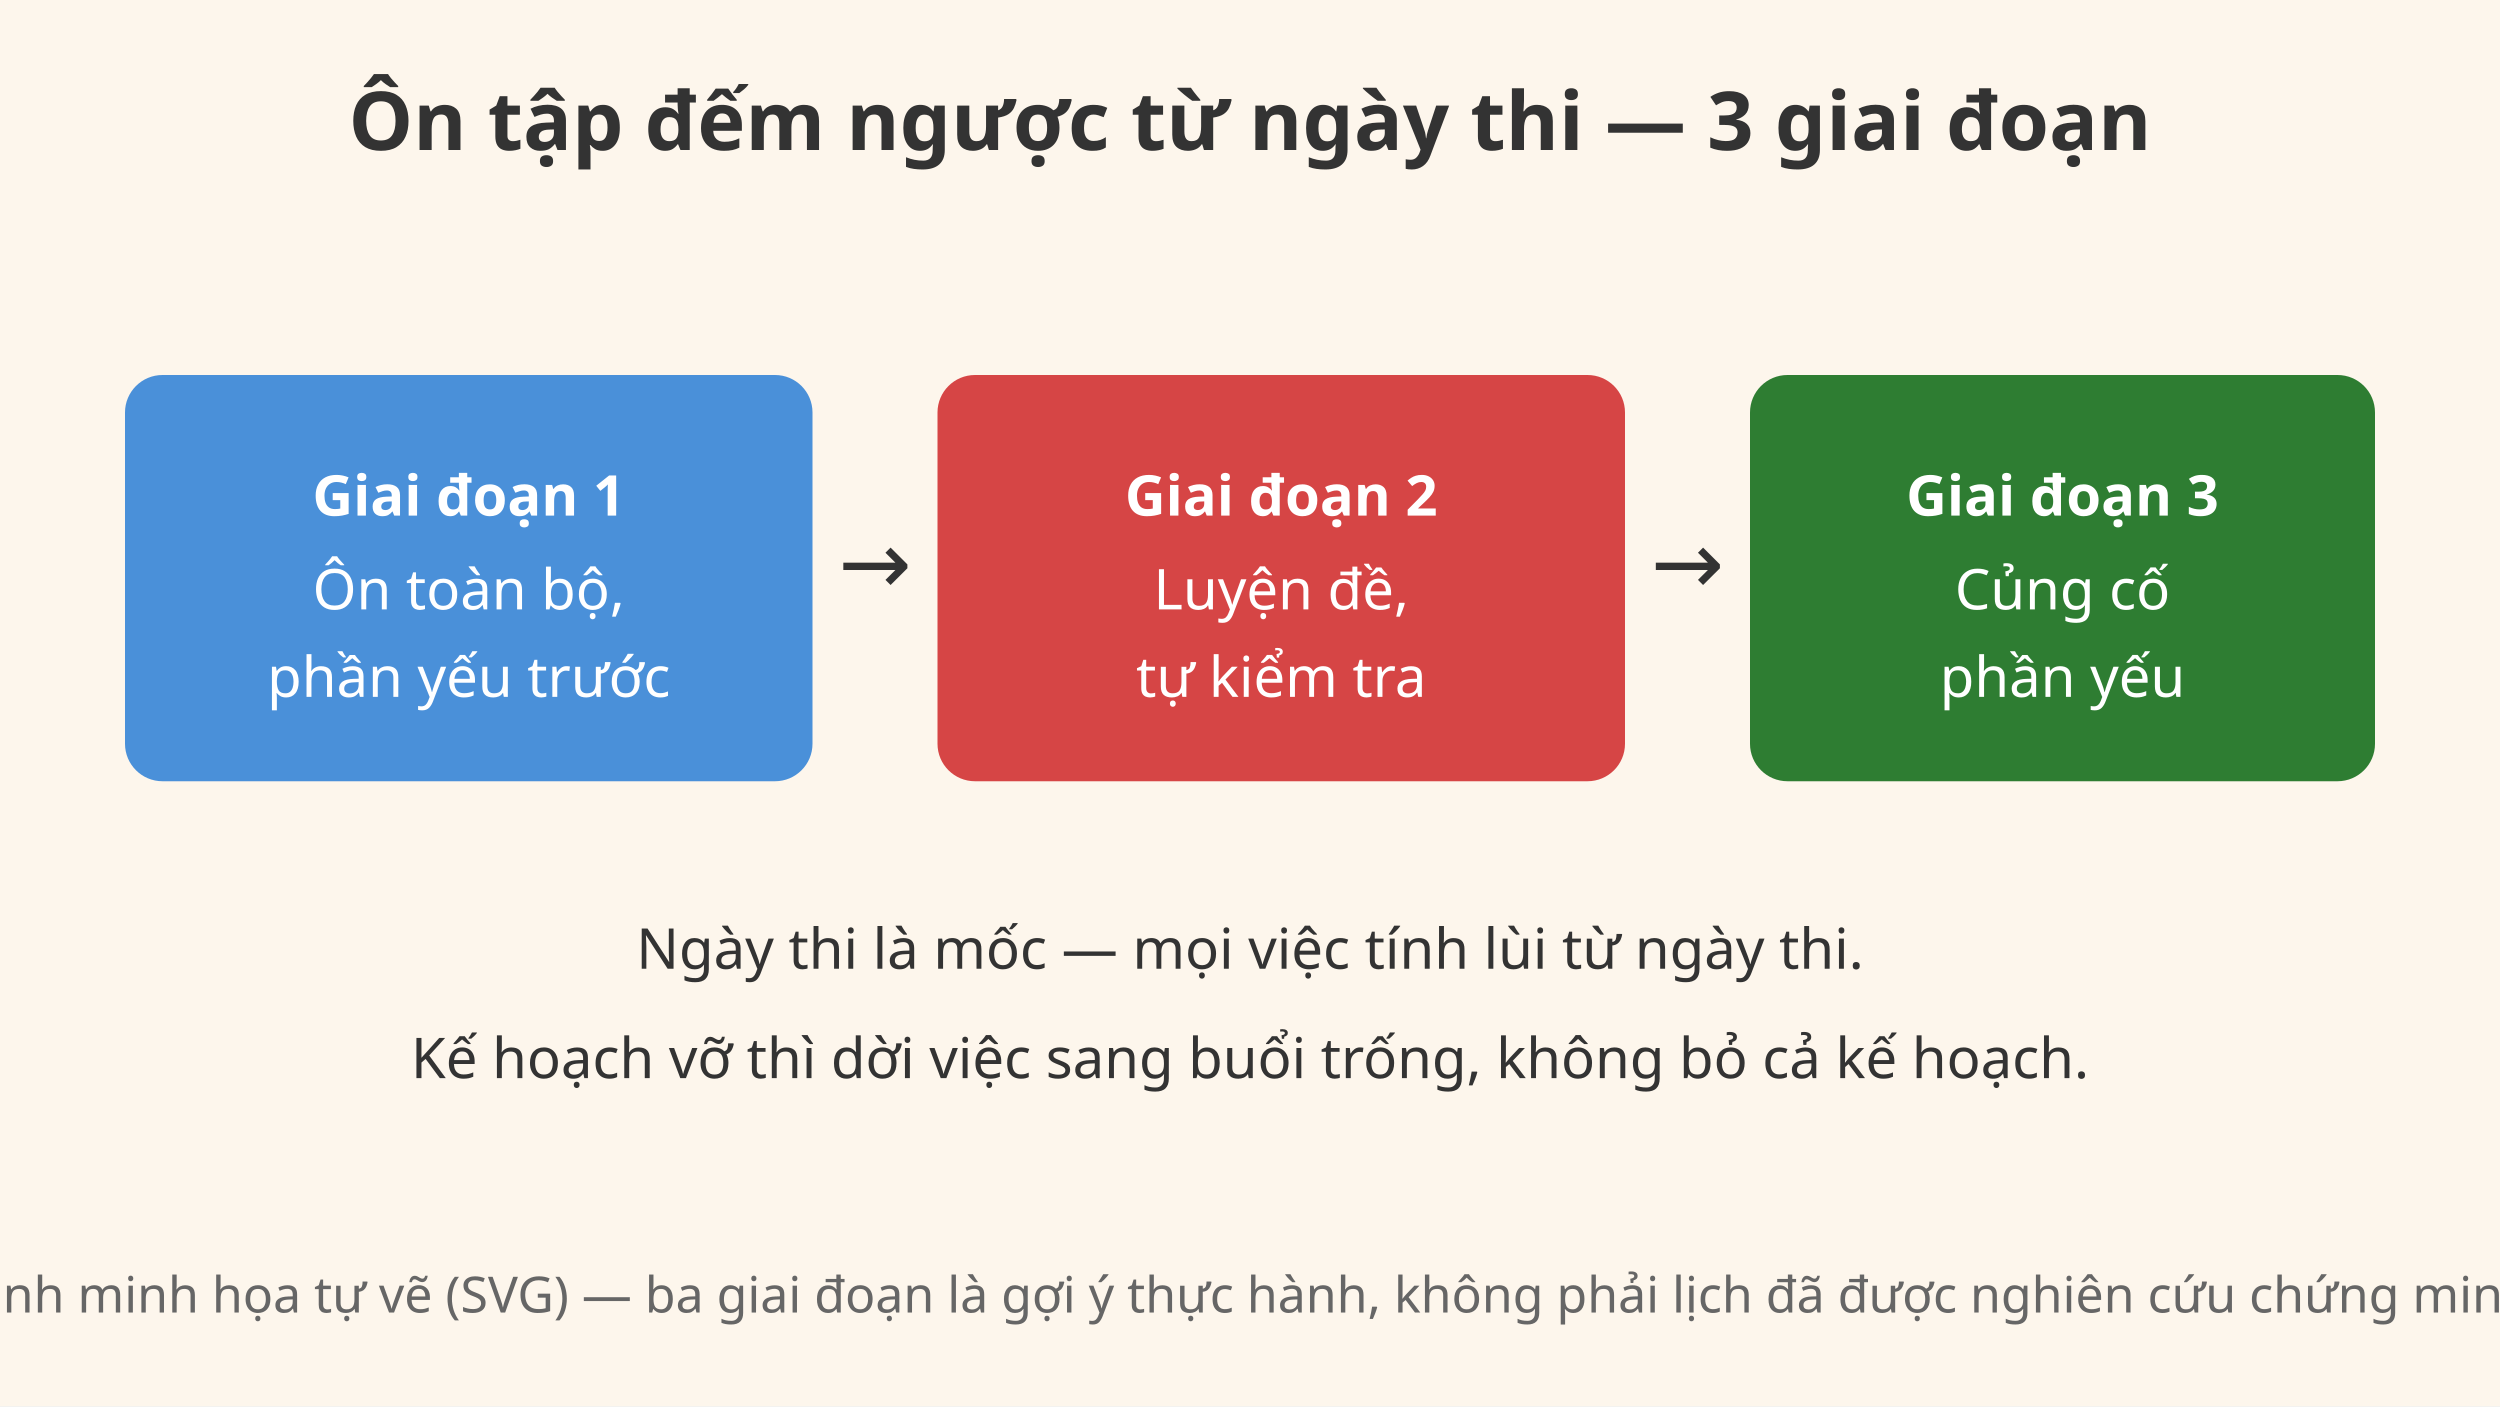
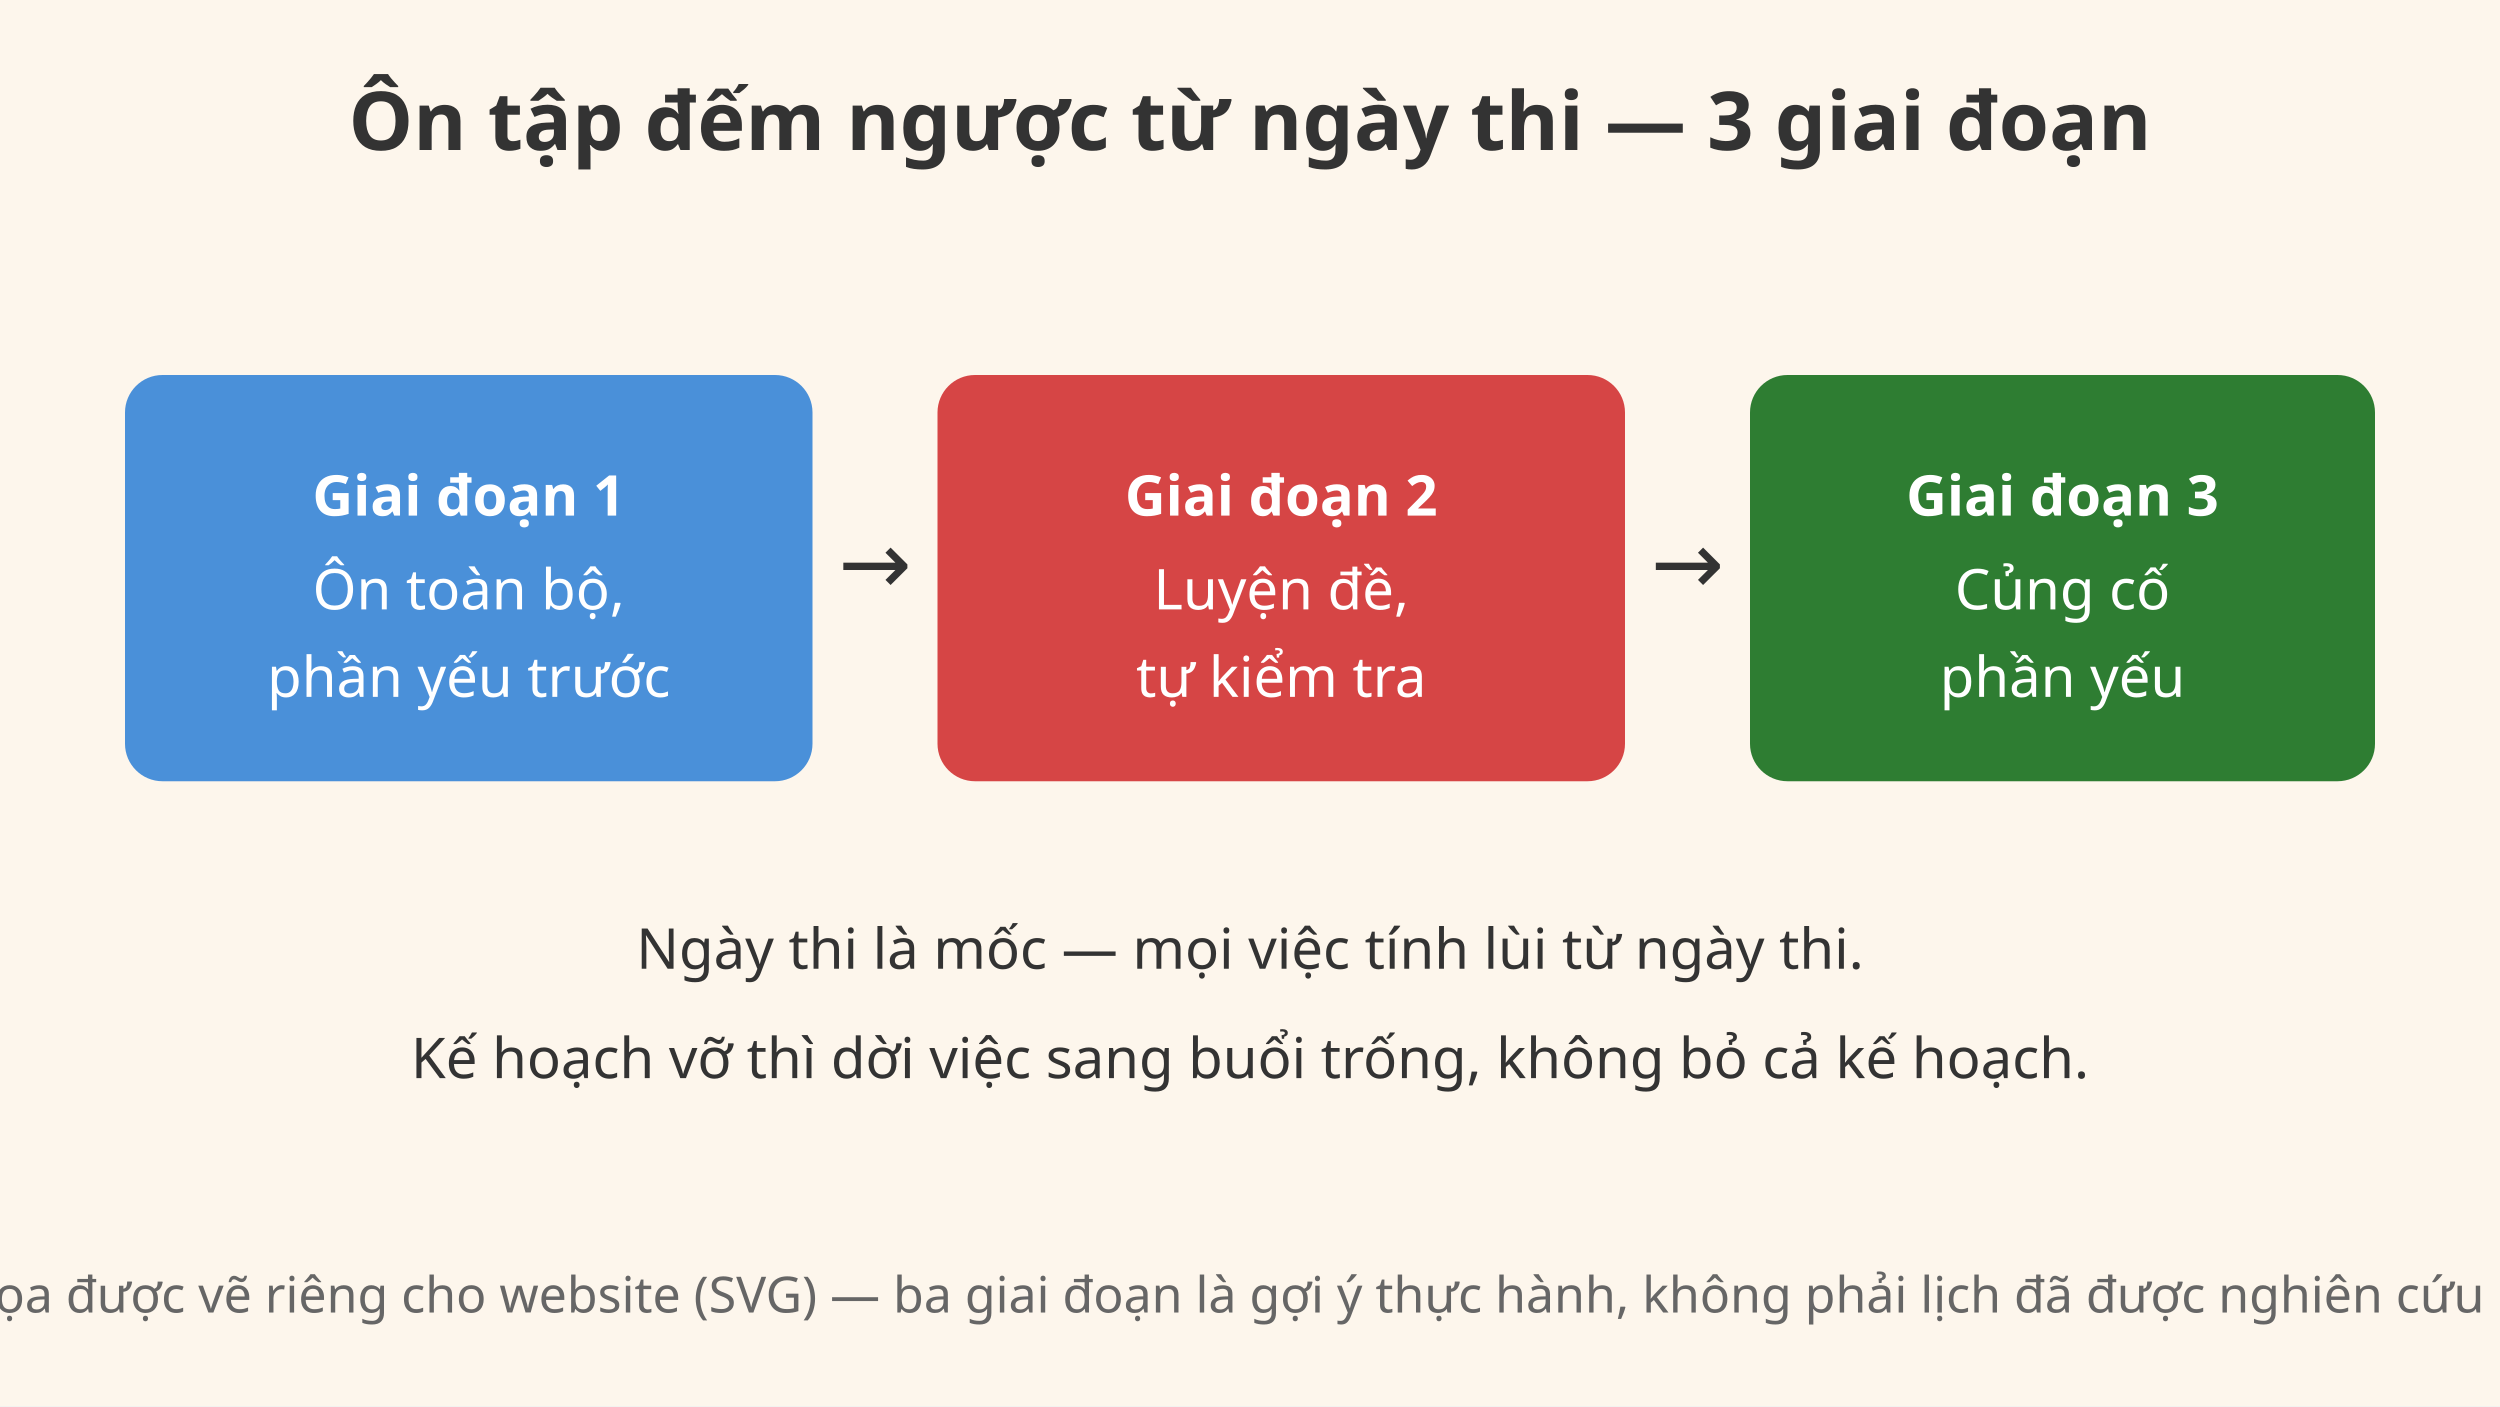
<svg xmlns="http://www.w3.org/2000/svg" width="800" height="450" viewBox="0 0 800 450" role="img" aria-label="Sơ đồ ba giai đoạn ôn tập đếm ngược từ ngày thi: giai đoạn 1 ôn toàn bộ, giai đoạn 2 luyện đề và tự kiểm tra, giai đoạn 3 củng cố phần yếu">
  <rect width="800" height="450" fill="#fdf6ec" />
  <text x="400" y="48" font-family="sans-serif" font-size="26" font-weight="bold" text-anchor="middle" fill="#333333">Ôn tập đếm ngược từ ngày thi — 3 giai đoạn</text>
  <g font-family="sans-serif" font-size="18" text-anchor="middle">
    <rect x="40" y="120" width="220" height="130" rx="12" fill="#4a90d9" />
    <text x="150" y="165" fill="#ffffff" font-weight="bold">Giai đoạn 1</text>
    <text x="150" y="195" fill="#ffffff">Ôn toàn bộ,</text>
    <text x="150" y="223" fill="#ffffff">phần yếu trước</text>
    <text x="280" y="190" font-size="28" fill="#333333">→</text>
    <rect x="300" y="120" width="220" height="130" rx="12" fill="#d64545" />
    <text x="410" y="165" fill="#ffffff" font-weight="bold">Giai đoạn 2</text>
    <text x="410" y="195" fill="#ffffff">Luyện đề,</text>
    <text x="410" y="223" fill="#ffffff">tự kiểm tra</text>
    <text x="540" y="190" font-size="28" fill="#333333">→</text>
    <rect x="560" y="120" width="200" height="130" rx="12" fill="#2e7d32" />
    <text x="660" y="165" fill="#ffffff" font-weight="bold">Giai đoạn 3</text>
    <text x="660" y="195" fill="#ffffff">Củng cố</text>
    <text x="660" y="223" fill="#ffffff">phần yếu</text>
  </g>
  <text x="400" y="310" font-family="sans-serif" font-size="18" text-anchor="middle" fill="#333333">Ngày thi là mốc — mọi việc tính lùi từ ngày thi.</text>
  <text x="400" y="345" font-family="sans-serif" font-size="18" text-anchor="middle" fill="#333333">Kế hoạch vỡ thì dời việc sang buổi trống, không bỏ cả kế hoạch.</text>
-   <text x="400" y="420" font-family="sans-serif" font-size="16" text-anchor="middle" fill="#666666">Hình minh họa tự vẽ (SVG) — ba giai đoạn là gợi ý thực hành, không phải lịch đã được nghiên cứu chứng minh.</text>
+   <text x="400" y="420" font-family="sans-serif" font-size="16" text-anchor="middle" fill="#666666">Hình minh họa được vẽ riêng cho website (SVG) — ba giai đoạn là gợi ý thực hành, không phải lịch đã được nghiên cứu chứng minh.</text>
</svg>
